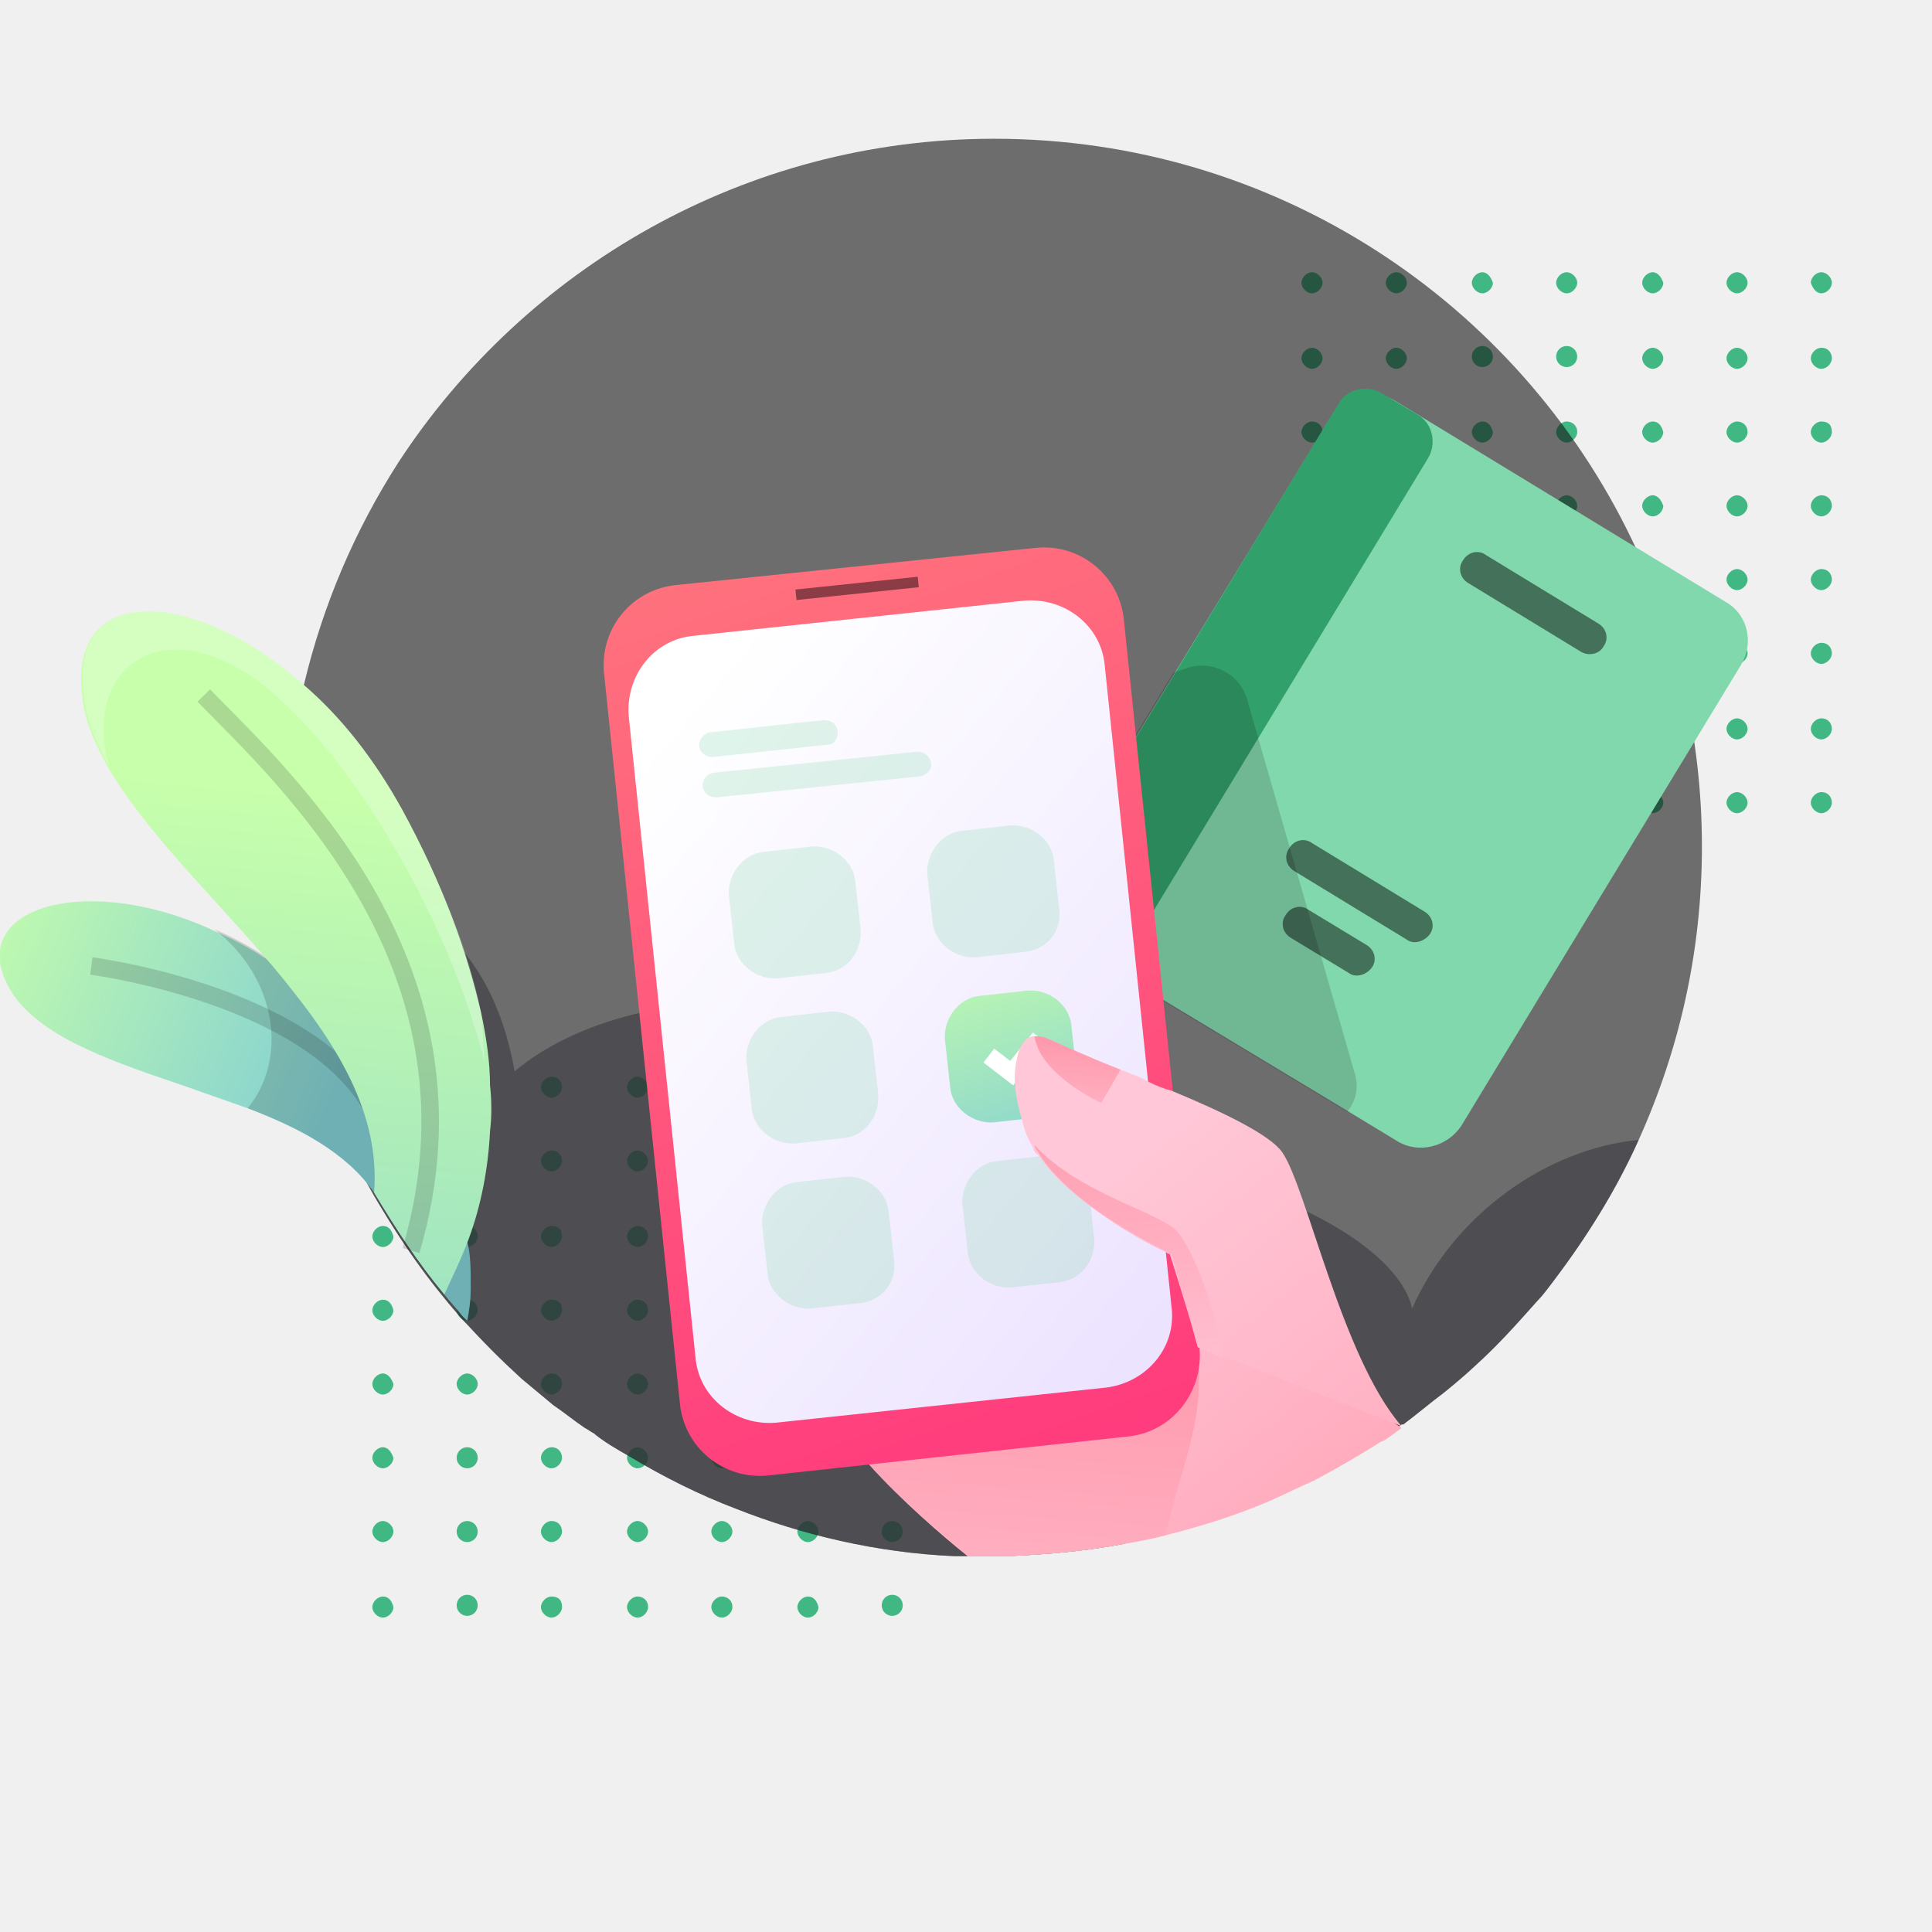
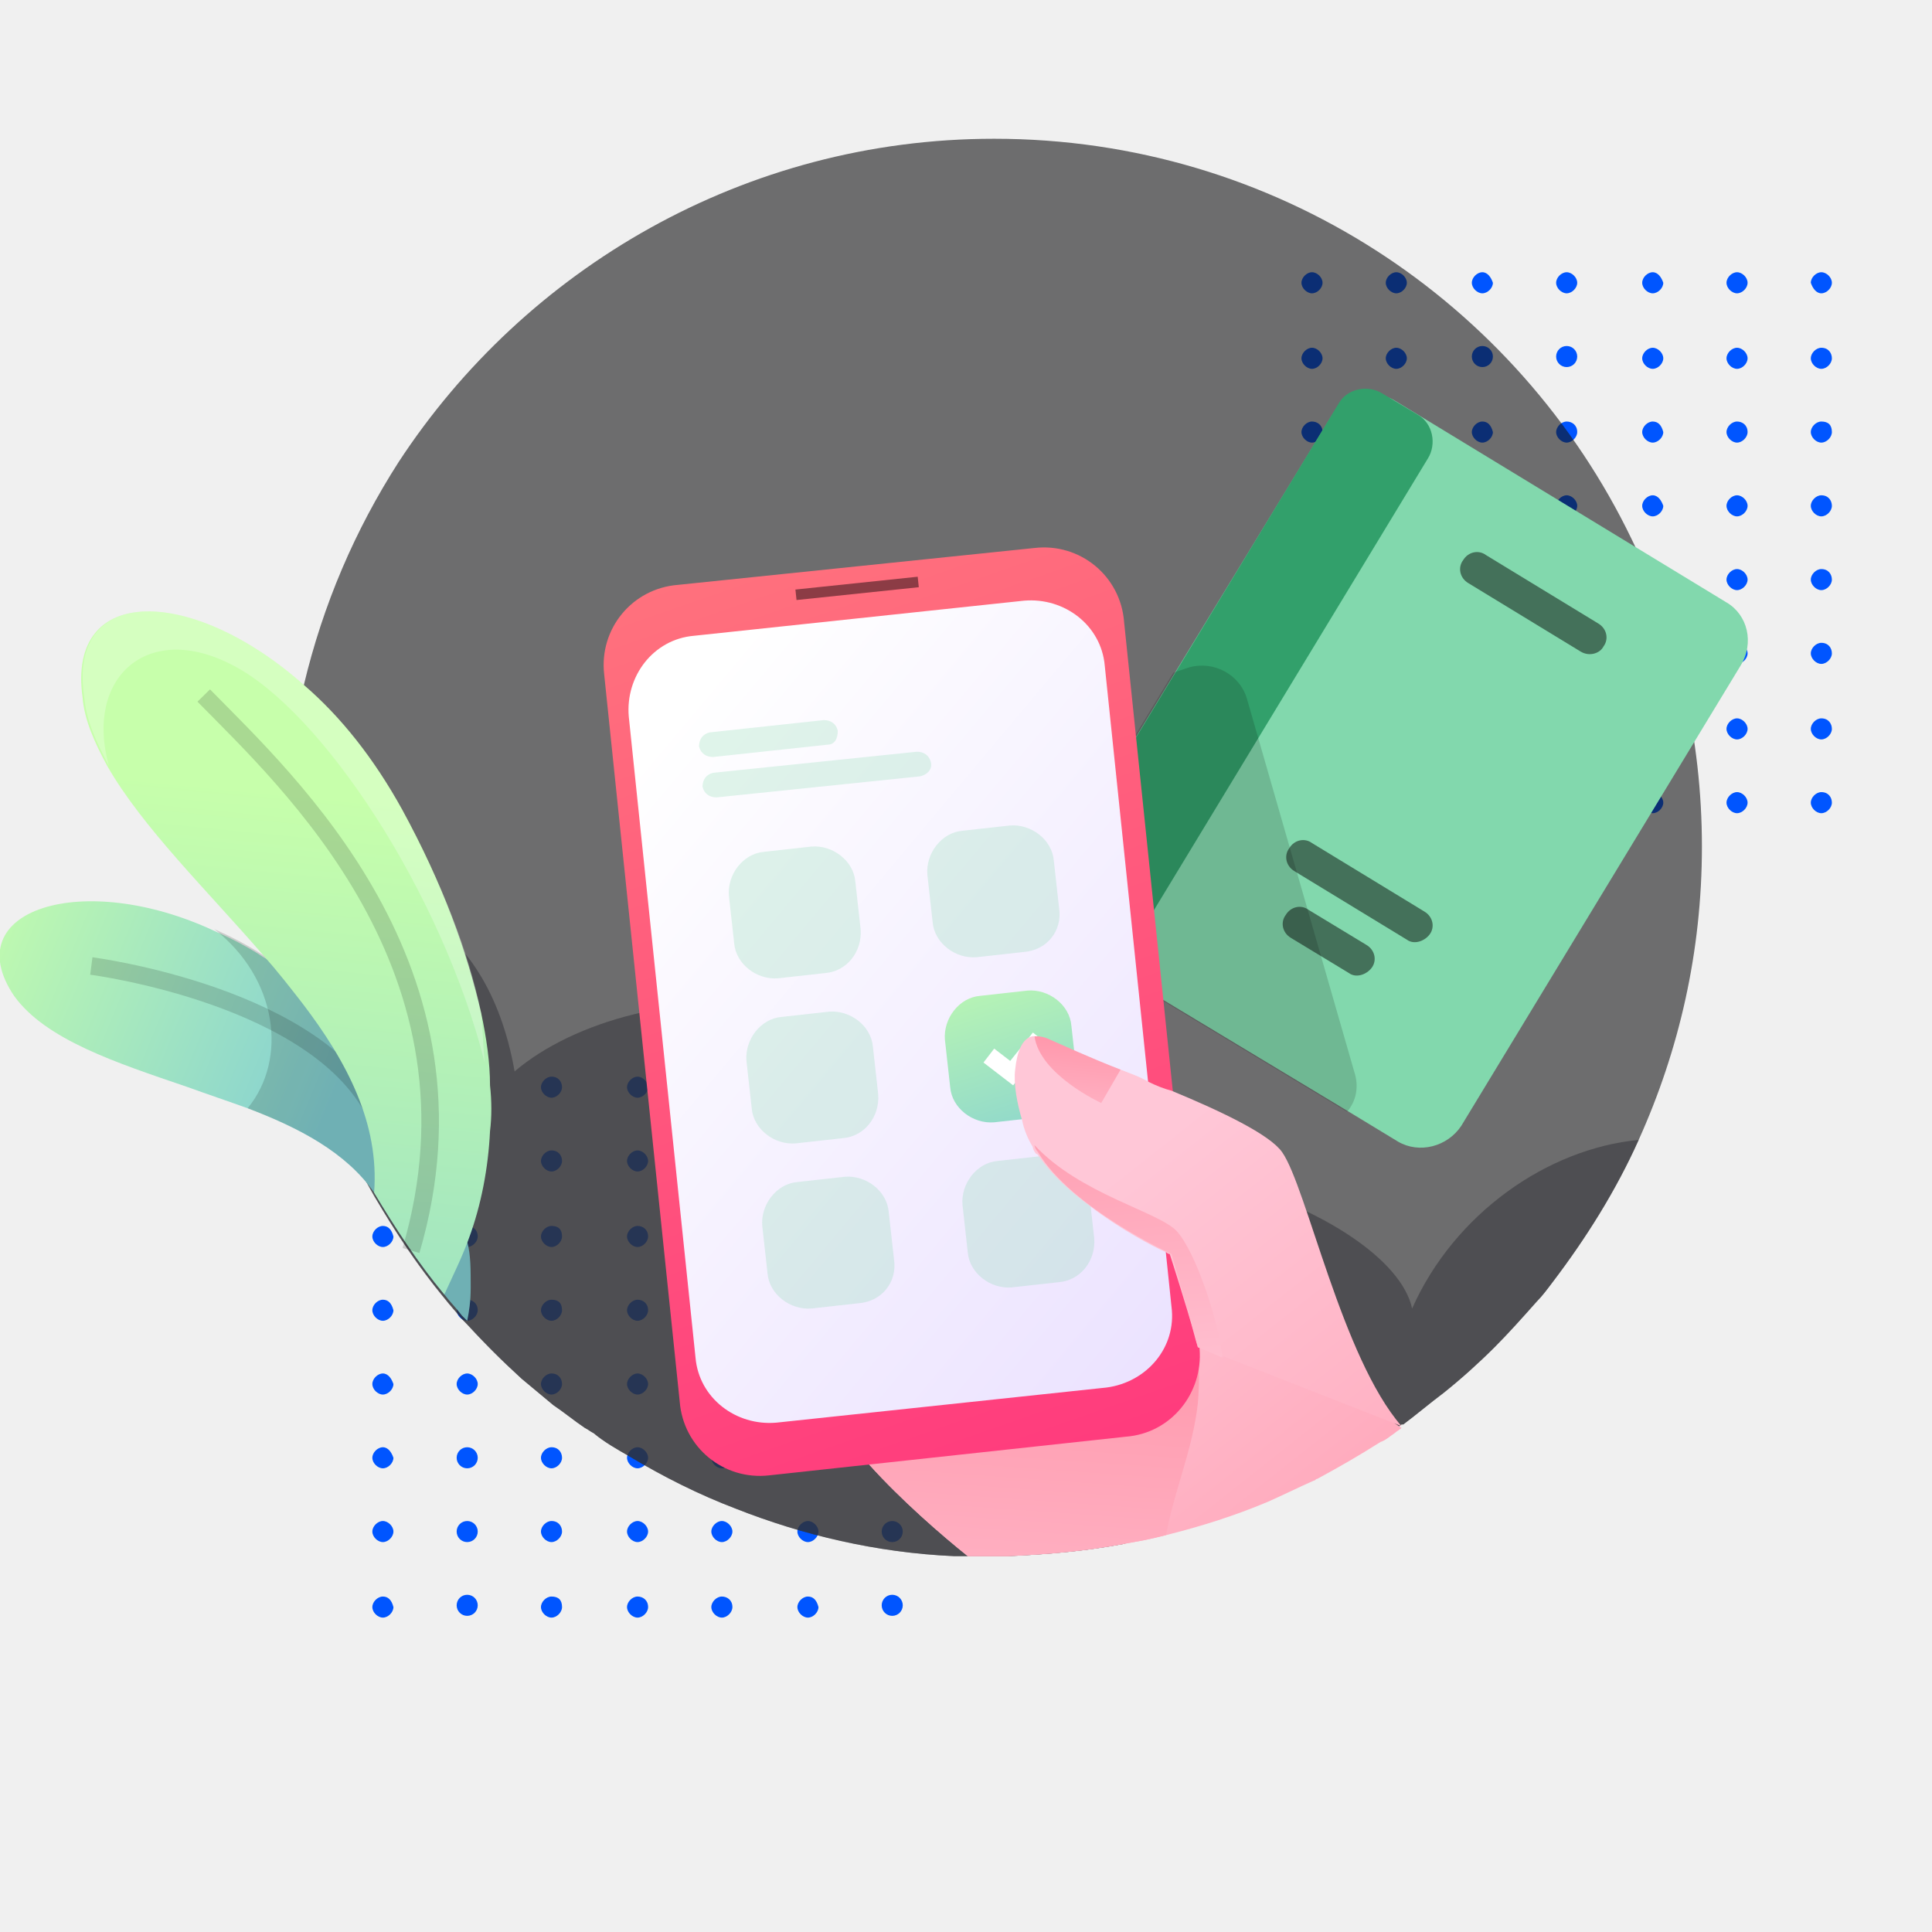
<svg xmlns="http://www.w3.org/2000/svg" version="1.1" id="Layer_1" x="0" y="0" viewBox="0 0 110 110" style="enable-background:new 0 0 110 110" xml:space="preserve">
-   <style>.st0{fill:#41b883}.st11,.st19,.st5,.st6{opacity:.15;enable-background:new}.st11,.st19,.st6{opacity:.48}.st11,.st19{opacity:.25;fill:#82d8ad}.st19{opacity:.15;fill:none;stroke:#000;stroke-miterlimit:10}</style>
+   <style>.st0{fill:#0055ff}.st11,.st19,.st5,.st6{opacity:.15;enable-background:new}.st11,.st19,.st6{opacity:.48}.st11,.st19{opacity:.25;fill:#82d8ad}.st19{opacity:.15;fill:none;stroke:#000;stroke-miterlimit:10}</style>
  <path class="st0" d="M74.7 15.5c-.3 0-.6.3-.6.6s.3.6.6.6.6-.3.6-.6-.3-.6-.6-.6zM79.5 15.5c-.3 0-.6.3-.6.6s.3.6.6.6.6-.3.6-.6-.3-.6-.6-.6zM84.4 15.5c-.3 0-.6.3-.6.6s.3.6.6.6.6-.3.6-.6c-.1-.3-.3-.6-.6-.6zM89.2 15.5c-.3 0-.6.3-.6.6s.3.6.6.6.6-.3.6-.6-.3-.6-.6-.6zM94.1 15.5c-.3 0-.6.3-.6.6s.3.6.6.6.6-.3.6-.6c-.1-.3-.3-.6-.6-.6zM98.9 15.5c-.3 0-.6.3-.6.6s.3.6.6.6.6-.3.6-.6-.3-.6-.6-.6zM103.7 16.7c.3 0 .6-.3.6-.6s-.3-.6-.6-.6-.6.3-.6.6c.1.3.3.6.6.6zM74.7 19.8c-.3 0-.6.3-.6.6s.3.6.6.6.6-.3.6-.6-.3-.6-.6-.6zM79.5 19.8c-.3 0-.6.3-.6.6s.3.6.6.6.6-.3.6-.6-.3-.6-.6-.6z" />
  <circle class="st0" cx="84.4" cy="20.3" r=".6" />
  <circle class="st0" cx="89.2" cy="20.3" r=".6" />
  <path class="st0" d="M94.1 19.8c-.3 0-.6.3-.6.6s.3.6.6.6.6-.3.6-.6-.3-.6-.6-.6zM98.9 19.8c-.3 0-.6.3-.6.6s.3.6.6.6.6-.3.6-.6-.3-.6-.6-.6zM103.7 19.8c-.3 0-.6.3-.6.6s.3.6.6.6.6-.3.6-.6-.2-.6-.6-.6zM74.7 24c-.3 0-.6.3-.6.6s.3.6.6.6.6-.3.6-.6c0-.4-.3-.6-.6-.6zM79.5 24c-.3 0-.6.3-.6.6s.3.6.6.6.6-.3.6-.6c0-.4-.3-.6-.6-.6zM84.4 24c-.3 0-.6.3-.6.6s.3.6.6.6.6-.3.6-.6c-.1-.4-.3-.6-.6-.6zM89.2 24c-.3 0-.6.3-.6.6s.3.6.6.6.6-.3.6-.6c0-.4-.3-.6-.6-.6zM94.1 24c-.3 0-.6.3-.6.6s.3.6.6.6.6-.3.6-.6c-.1-.4-.3-.6-.6-.6zM98.9 24c-.3 0-.6.3-.6.6s.3.6.6.6.6-.3.6-.6c0-.4-.3-.6-.6-.6zM103.7 24c-.3 0-.6.3-.6.6s.3.6.6.6.6-.3.6-.6c0-.4-.2-.6-.6-.6zM74.7 28.2c-.3 0-.6.3-.6.6s.3.6.6.6.6-.3.6-.6-.3-.6-.6-.6zM79.5 28.2c-.3 0-.6.3-.6.6s.3.6.6.6.6-.3.6-.6-.3-.6-.6-.6zM84.4 28.2c-.3 0-.6.3-.6.6s.3.6.6.6.6-.3.6-.6c-.1-.3-.3-.6-.6-.6zM89.2 28.2c-.3 0-.6.3-.6.6s.3.6.6.6.6-.3.6-.6-.3-.6-.6-.6zM94.1 28.2c-.3 0-.6.3-.6.6s.3.6.6.6.6-.3.6-.6c-.1-.3-.3-.6-.6-.6zM98.9 28.2c-.3 0-.6.3-.6.6s.3.6.6.6.6-.3.6-.6-.3-.6-.6-.6zM103.7 28.2c-.3 0-.6.3-.6.6s.3.6.6.6.6-.3.6-.6-.2-.6-.6-.6zM74.7 32.4c-.3 0-.6.3-.6.6s.3.6.6.6.6-.3.6-.6-.3-.6-.6-.6zM79.5 32.4c-.3 0-.6.3-.6.6s.3.6.6.6.6-.3.6-.6-.3-.6-.6-.6zM84.4 32.4c-.3 0-.6.3-.6.6s.3.6.6.6.6-.3.6-.6c-.1-.3-.3-.6-.6-.6zM89.2 32.4c-.3 0-.6.3-.6.6s.3.6.6.6.6-.3.6-.6-.3-.6-.6-.6zM94.1 32.4c-.3 0-.6.3-.6.6s.3.6.6.6.6-.3.6-.6c-.1-.3-.3-.6-.6-.6zM98.9 32.4c-.3 0-.6.3-.6.6s.3.6.6.6.6-.3.6-.6-.3-.6-.6-.6zM103.7 32.4c-.3 0-.6.3-.6.6s.3.6.6.6.6-.3.6-.6-.2-.6-.6-.6zM74.7 36.6c-.3 0-.6.3-.6.6s.3.6.6.6.6-.3.6-.6-.3-.6-.6-.6zM79.5 36.6c-.3 0-.6.3-.6.6s.3.6.6.6.6-.3.6-.6-.3-.6-.6-.6zM84.4 36.6c-.3 0-.6.3-.6.6s.3.6.6.6.6-.3.6-.6c-.1-.3-.3-.6-.6-.6zM89.2 36.6c-.3 0-.6.3-.6.6s.3.6.6.6.6-.3.6-.6-.3-.6-.6-.6zM94.1 36.6c-.3 0-.6.3-.6.6s.3.6.6.6.6-.3.6-.6c-.1-.3-.3-.6-.6-.6zM98.9 36.6c-.3 0-.6.3-.6.6s.3.6.6.6.6-.3.6-.6-.3-.6-.6-.6zM103.7 36.6c-.3 0-.6.3-.6.6s.3.6.6.6.6-.3.6-.6-.2-.6-.6-.6zM74.7 40.9c-.3 0-.6.3-.6.6s.3.6.6.6.6-.3.6-.6-.3-.6-.6-.6zM79.5 40.9c-.3 0-.6.3-.6.6s.3.6.6.6.6-.3.6-.6-.3-.6-.6-.6z" />
  <circle class="st0" cx="84.4" cy="41.4" r=".6" />
  <circle class="st0" cx="89.2" cy="41.4" r=".6" />
  <path class="st0" d="M94.1 40.9c-.3 0-.6.3-.6.6s.3.6.6.6.6-.3.6-.6-.3-.6-.6-.6zM98.9 40.9c-.3 0-.6.3-.6.6s.3.6.6.6.6-.3.6-.6-.3-.6-.6-.6zM103.7 40.9c-.3 0-.6.3-.6.6s.3.6.6.6.6-.3.6-.6-.2-.6-.6-.6zM74.7 45.1c-.3 0-.6.3-.6.6s.3.6.6.6.6-.3.6-.6-.3-.6-.6-.6zM79.5 45.1c-.3 0-.6.3-.6.6s.3.6.6.6.6-.3.6-.6-.3-.6-.6-.6z" />
  <circle class="st0" cx="84.4" cy="45.7" r=".6" />
  <circle class="st0" cx="89.2" cy="45.7" r=".6" />
  <path class="st0" d="M94.1 45.1c-.3 0-.6.3-.6.6s.3.6.6.6.6-.3.6-.6-.3-.6-.6-.6zM98.9 45.1c-.3 0-.6.3-.6.6s.3.6.6.6.6-.3.6-.6-.3-.6-.6-.6zM103.7 45.1c-.3 0-.6.3-.6.6s.3.6.6.6.6-.3.6-.6-.2-.6-.6-.6zM21.8 61.3c-.3 0-.6.3-.6.6s.3.6.6.6.6-.3.6-.6c-.1-.3-.3-.6-.6-.6zM26.6 61.3c-.3 0-.6.3-.6.6s.3.6.6.6.6-.3.6-.6-.3-.6-.6-.6zM31.4 61.3c-.3 0-.6.3-.6.6s.3.6.6.6.6-.3.6-.6-.2-.6-.6-.6zM36.3 61.3c-.3 0-.6.3-.6.6s.3.6.6.6.6-.3.6-.6-.3-.6-.6-.6zM41.1 61.3c-.3 0-.6.3-.6.6s.3.6.6.6.6-.3.6-.6-.3-.6-.6-.6zM46 61.3c-.3 0-.6.3-.6.6s.3.6.6.6.6-.3.6-.6c-.1-.3-.3-.6-.6-.6zM50.8 62.5c.3 0 .6-.3.6-.6s-.3-.6-.6-.6-.6.3-.6.6.3.6.6.6zM21.8 65.5c-.3 0-.6.3-.6.6s.3.6.6.6.6-.3.6-.6c-.1-.3-.3-.6-.6-.6zM26.6 65.5c-.3 0-.6.3-.6.6s.3.6.6.6.6-.3.6-.6-.3-.6-.6-.6zM31.4 65.5c-.3 0-.6.3-.6.6s.3.6.6.6.6-.3.6-.6-.2-.6-.6-.6zM36.3 65.5c-.3 0-.6.3-.6.6s.3.6.6.6.6-.3.6-.6-.3-.6-.6-.6zM41.1 65.5c-.3 0-.6.3-.6.6s.3.6.6.6.6-.3.6-.6-.3-.6-.6-.6zM46 65.5c-.3 0-.6.3-.6.6s.3.6.6.6.6-.3.6-.6c-.1-.3-.3-.6-.6-.6zM50.8 65.5c-.3 0-.6.3-.6.6s.3.6.6.6.6-.3.6-.6-.3-.6-.6-.6zM21.8 69.8c-.3 0-.6.3-.6.6s.3.6.6.6.6-.3.6-.6c-.1-.4-.3-.6-.6-.6zM26.6 69.8c-.3 0-.6.3-.6.6s.3.6.6.6.6-.3.6-.6c0-.4-.3-.6-.6-.6zM31.4 69.8c-.3 0-.6.3-.6.6s.3.6.6.6.6-.3.6-.6c0-.4-.2-.6-.6-.6zM36.3 69.8c-.3 0-.6.3-.6.6s.3.6.6.6.6-.3.6-.6c0-.4-.3-.6-.6-.6zM41.1 69.8c-.3 0-.6.3-.6.6s.3.6.6.6.6-.3.6-.6c0-.4-.3-.6-.6-.6zM46 69.8c-.3 0-.6.3-.6.6s.3.6.6.6.6-.3.6-.6c-.1-.4-.3-.6-.6-.6zM50.8 69.8c-.3 0-.6.3-.6.6s.3.6.6.6.6-.3.6-.6c0-.4-.3-.6-.6-.6zM21.8 74c-.3 0-.6.3-.6.6s.3.6.6.6.6-.3.6-.6c-.1-.4-.3-.6-.6-.6zM26.6 74c-.3 0-.6.3-.6.6s.3.6.6.6.6-.3.6-.6c0-.4-.3-.6-.6-.6zM31.4 74c-.3 0-.6.3-.6.6s.3.6.6.6.6-.3.6-.6c0-.4-.2-.6-.6-.6zM36.3 74c-.3 0-.6.3-.6.6s.3.6.6.6.6-.3.6-.6c0-.4-.3-.6-.6-.6zM41.1 74c-.3 0-.6.3-.6.6s.3.6.6.6.6-.3.6-.6c0-.4-.3-.6-.6-.6zM46 74c-.3 0-.6.3-.6.6s.3.6.6.6.6-.3.6-.6c-.1-.4-.3-.6-.6-.6zM50.8 74c-.3 0-.6.3-.6.6s.3.6.6.6.6-.3.6-.6c0-.4-.3-.6-.6-.6zM21.8 78.2c-.3 0-.6.3-.6.6s.3.6.6.6.6-.3.6-.6c-.1-.3-.3-.6-.6-.6zM26.6 78.2c-.3 0-.6.3-.6.6s.3.6.6.6.6-.3.6-.6-.3-.6-.6-.6zM31.4 78.2c-.3 0-.6.3-.6.6s.3.6.6.6.6-.3.6-.6-.2-.6-.6-.6zM36.3 78.2c-.3 0-.6.3-.6.6s.3.6.6.6.6-.3.6-.6-.3-.6-.6-.6zM41.1 78.2c-.3 0-.6.3-.6.6s.3.6.6.6.6-.3.6-.6-.3-.6-.6-.6zM46 78.2c-.3 0-.6.3-.6.6s.3.6.6.6.6-.3.6-.6c-.1-.3-.3-.6-.6-.6zM50.8 78.2c-.3 0-.6.3-.6.6s.3.6.6.6.6-.3.6-.6-.3-.6-.6-.6zM21.8 82.4c-.3 0-.6.3-.6.6s.3.6.6.6.6-.3.6-.6c-.1-.3-.3-.6-.6-.6z" />
  <circle class="st0" cx="26.6" cy="83" r=".6" />
  <path class="st0" d="M31.4 82.4c-.3 0-.6.3-.6.6s.3.6.6.6.6-.3.6-.6-.2-.6-.6-.6zM36.3 82.4c-.3 0-.6.3-.6.6s.3.6.6.6.6-.3.6-.6-.3-.6-.6-.6zM41.1 82.4c-.3 0-.6.3-.6.6s.3.6.6.6.6-.3.6-.6-.3-.6-.6-.6zM46 82.4c-.3 0-.6.3-.6.6s.3.6.6.6.6-.3.6-.6c-.1-.3-.3-.6-.6-.6z" />
  <circle class="st0" cx="50.8" cy="83" r=".6" />
  <path class="st0" d="M21.8 86.6c-.3 0-.6.3-.6.6s.3.6.6.6.6-.3.6-.6-.3-.6-.6-.6z" />
  <circle class="st0" cx="26.6" cy="87.2" r=".6" />
  <path class="st0" d="M31.4 86.6c-.3 0-.6.3-.6.6s.3.6.6.6.6-.3.6-.6-.2-.6-.6-.6zM36.3 86.6c-.3 0-.6.3-.6.6s.3.6.6.6.6-.3.6-.6-.3-.6-.6-.6zM41.1 86.6c-.3 0-.6.3-.6.6s.3.6.6.6.6-.3.6-.6-.3-.6-.6-.6zM46 86.6c-.3 0-.6.3-.6.6s.3.6.6.6.6-.3.6-.6-.3-.6-.6-.6z" />
  <circle class="st0" cx="50.8" cy="87.2" r=".6" />
  <path class="st0" d="M21.8 90.9c-.3 0-.6.3-.6.6s.3.6.6.6.6-.3.6-.6c-.1-.4-.3-.6-.6-.6z" />
  <circle class="st0" cx="26.6" cy="91.4" r=".6" />
  <path class="st0" d="M31.4 90.9c-.3 0-.6.3-.6.6s.3.6.6.6.6-.3.6-.6c0-.4-.2-.6-.6-.6zM36.3 90.9c-.3 0-.6.3-.6.6s.3.6.6.6.6-.3.6-.6c0-.4-.3-.6-.6-.6zM41.1 90.9c-.3 0-.6.3-.6.6s.3.6.6.6.6-.3.6-.6c0-.4-.3-.6-.6-.6zM46 90.9c-.3 0-.6.3-.6.6s.3.6.6.6.6-.3.6-.6c-.1-.4-.3-.6-.6-.6z" />
  <circle class="st0" cx="50.8" cy="91.4" r=".6" />
  <path d="M96.9 48.2c0 6-1.3 11.6-3.6 16.7-1.3 2.9-3 5.6-4.9 8.1-.3.4-.6.8-.9 1.1-.8.9-1.6 1.8-2.4 2.6-.9.9-1.9 1.8-2.9 2.6-.8.6-1.5 1.2-2.3 1.8h-.1c-.1.1-.3.2-.4.3-.3.2-.5.4-.8.5-1.1.7-2.3 1.4-3.6 2.1-.1 0-.1.1-.2.1-.9.4-1.7.8-2.6 1.2-1.9.8-3.8 1.4-5.8 1.9-.4.1-.8.2-1.3.3l-1.1.4c-2.1.4-4.3.6-6.6.7H54.3c-4.4-.2-8.6-1.2-12.4-2.7-2.1-.8-4.1-1.8-6.1-3-.7-.4-1.4-.8-2-1.3-.2-.1-.3-.2-.5-.3-.6-.4-1.2-.9-1.8-1.3l-1.8-1.5c-1.1-1-2.1-2-3.1-3.1l-.3-.3c-.3-.4-.7-.8-1-1.2-1.5-1.8-2.8-3.8-4-5.8-1.9-3.3-3.2-7-4.1-10.8 0-.2-.1-.4-.1-.6-.1-.5-.1-.7-.2-1-.3-1.4-.4-2.8-.6-4.2-.1-1.1-.1-2.2-.1-3.3 0-3.2.4-6.3 1.1-9.2 1.1-4.6 2.9-8.8 5.4-12.7 7.2-11 19.7-18.4 33.9-18.4 16 0 29.8 9.3 36.3 22.8 2.6 5.3 4 11.3 4 17.5z" style="opacity:.59;fill:#121214;enable-background:new" />
  <path d="M93.3 64.9c-1.3 2.9-3 5.6-4.9 8.1-.3.4-.6.8-.9 1.1-.8.9-1.6 1.8-2.4 2.6-.9.9-1.9 1.8-2.9 2.6-.8.6-1.5 1.2-2.3 1.8h-.1c-.1.1-.3.2-.4.3-.3.2-.5.4-.8.5-1.1.7-2.3 1.4-3.6 2.1-.1 0-.1.1-.2.1-.9.4-1.7.8-2.6 1.2-1.9.8-3.8 1.4-5.8 1.9-.4.1-.8.2-1.3.3l-1.1.4c-2.1.4-4.3.6-6.6.7H54.3c-4.4-.2-8.6-1.2-12.4-2.7-2.1-.8-4.1-1.8-6.1-3-.7-.4-1.4-.8-2-1.3-.2-.1-.3-.2-.5-.3-.6-.4-1.2-.9-1.8-1.3l-1.8-1.5c-1.2-1.1-2.3-2.2-3.4-3.4-4.5-5.1-7.8-11.4-9.2-18.4-.3-1.6-.6-3.3-.7-5 4.7-2.2 11.3.2 12.9 9.3 6.8-5.8 24.9-6.6 25.5 8.3 7.1-6.7 24.4-.4 25.6 5.2 2.4-5.4 7.7-9.1 12.9-9.6z" style="opacity:.59;fill:#3a3a3f;enable-background:new" />
  <path d="M99.1 37.9 83.2 64.1c-.8 1.2-2.4 1.6-3.6.9l-2.8-1.7-16.1-9.7c-1.2-.8-1.6-2.4-.9-3.6l7.1-11.7 8.9-14.6c.8-1.2 2.4-1.6 3.6-.9l18.9 11.5c1.2.7 1.6 2.3.8 3.6z" style="fill:#82d8ad" />
  <path d="m62 54.4-2-1.2c-.9-.5-1.1-1.7-.6-2.5L76.2 23c.5-.9 1.7-1.1 2.5-.6l2 1.2c.9.5 1.1 1.7.6 2.5L64.5 53.8c-.5.8-1.6 1.1-2.5.6z" style="fill:#32a06b" />
  <path class="st5" d="m76.7 63.3-16.1-9.7c-1.2-.8-1.6-2.4-.9-3.6l7.1-11.7.9-.3c1.4-.4 2.9.4 3.3 1.8L77.1 61c.3.9.1 1.7-.4 2.3z" />
  <path class="st6" d="m80.1 53.5-6.4-3.9c-.5-.3-.6-.9-.3-1.3.3-.5.9-.6 1.3-.3l6.4 3.9c.5.3.6.9.3 1.3s-.9.6-1.3.3zM90 37.1l-6.4-3.9c-.5-.3-.6-.9-.3-1.3.3-.5.9-.6 1.3-.3l6.4 3.9c.5.3.6.9.3 1.3-.2.4-.8.6-1.3.3zM76.8 55.4l-3.3-2c-.5-.3-.6-.9-.3-1.3.3-.5.9-.6 1.3-.3l3.3 2c.5.3.6.9.3 1.3s-.9.6-1.3.3z" />
  <linearGradient id="SVGID_1_" gradientUnits="userSpaceOnUse" x1="56.553" y1="460.155" x2="79.772" y2="489.511" gradientTransform="translate(0 -388)">
    <stop offset=".004" style="stop-color:#ffc7d7" />
    <stop offset="1" style="stop-color:#ff97ab" />
  </linearGradient>
  <path d="M79.8 81.3c-.1.1-.3.2-.4.3-.3.2-.5.4-.8.5-1.1.7-2.3 1.4-3.6 2.1-.1 0-.1.1-.2.1-.9.4-1.7.8-2.6 1.2-1.9.8-3.8 1.4-5.8 1.9-.4.1-.8.2-1.3.3l-1.1.2c-2.1.4-4.3.6-6.6.7h-2.3c-1.5-1.2-3.8-3.2-5.6-5.2-.9-1-1.6-1.9-2-2.7-.1-.2-.2-.5-.3-.7l14.7-4.1c.1 0 2.6.1 5 .1H69.3c1.2 0 2 .1 2 .1l7.3 4.4 1.2.8z" style="fill:url(#SVGID_1_)" />
  <linearGradient id="SVGID_2_" gradientUnits="userSpaceOnUse" x1="55.996" y1="491.733" x2="58.069" y2="462.818" gradientTransform="translate(0 -388)">
    <stop offset=".004" style="stop-color:#ffc7d7" />
    <stop offset="1" style="stop-color:#ff97ab" />
  </linearGradient>
  <path d="M68.2 79.9c-.3 2.7-1.4 5.1-1.8 7.5-.4.1-.8.2-1.3.3l-1.1.2c-2.1.4-4.3.6-6.6.7h-2.3c-1.5-1.2-3.8-3.2-5.6-5.2-.9-1-1.6-1.9-2-2.7-.1-.2-.2-.5-.3-.7l14.7-4.1c.1 0 2.6.1 5 .1h.3l.9.2c.2 1.3.2 2.5.1 3.7z" style="fill:url(#SVGID_2_)" />
  <linearGradient id="SVGID_3_" gradientUnits="userSpaceOnUse" x1="17.362" y1="534.619" x2="-9.729" y2="419.253" gradientTransform="rotate(-5.987 -4037.155 -171.113)">
    <stop offset="0" style="stop-color:#ff227d" />
    <stop offset="1" style="stop-color:#ff967d" />
  </linearGradient>
  <path d="M64.1 81.8 43.8 84c-2.6.3-4.9-1.6-5.1-4.2l-4.3-41.4c-.3-2.6 1.6-4.9 4.2-5.1l20.3-2.1c2.6-.3 4.9 1.6 5.1 4.2l4.3 41.4c.2 2.5-1.6 4.8-4.2 5z" style="fill:url(#SVGID_3_)" />
  <linearGradient id="SVGID_4_" gradientUnits="userSpaceOnUse" x1="-9.288" y1="467.91" x2="74.101" y2="554.206" gradientTransform="rotate(-5.987 -4037.155 -171.113)">
    <stop offset="0" style="stop-color:#fff" />
    <stop offset="1" style="stop-color:#cbb3ff" />
  </linearGradient>
  <path d="m63 79-18.8 2c-2.3.2-4.4-1.4-4.6-3.7l-3.8-36.5c-.2-2.3 1.4-4.4 3.7-4.6l18.8-2c2.3-.2 4.4 1.4 4.6 3.7l3.8 36.5c.3 2.3-1.4 4.3-3.7 4.6z" style="fill:url(#SVGID_4_)" />
  <path class="st11" d="m47.1 42.4-6.5.7c-.4 0-.7-.2-.8-.6 0-.4.2-.7.6-.8l6.5-.7c.4 0 .7.2.8.6 0 .5-.2.8-.6.8zM52.4 44.2l-11.6 1.2c-.4 0-.7-.2-.8-.6 0-.4.2-.7.6-.8l11.6-1.2c.4 0 .7.2.8.6.1.4-.2.7-.6.8zM47 55.4l-2.7.3c-1.2.1-2.4-.8-2.5-2l-.3-2.7c-.1-1.2.8-2.4 2-2.5l2.7-.3c1.2-.1 2.4.8 2.5 2l.3 2.7c.1 1.3-.8 2.4-2 2.5zM58.3 54.2l-2.7.3c-1.2.1-2.4-.8-2.5-2l-.3-2.7c-.1-1.2.8-2.4 2-2.5l2.7-.3c1.2-.1 2.4.8 2.5 2l.3 2.7c.2 1.3-.7 2.4-2 2.5zM48 64.8l-2.7.3c-1.2.1-2.4-.8-2.5-2l-.3-2.7c-.1-1.2.8-2.4 2-2.5l2.7-.3c1.2-.1 2.4.8 2.5 2l.3 2.7c.1 1.3-.8 2.4-2 2.5z" />
  <linearGradient id="SVGID_5_" gradientUnits="userSpaceOnUse" x1="9.491" y1="478.443" x2="12.557" y2="492.864" gradientTransform="rotate(-5.987 -4037.155 -171.113)">
    <stop offset="0" style="stop-color:#c7ffab" />
    <stop offset="1" style="stop-color:#83cfd3" />
  </linearGradient>
  <path d="m59.3 63.6-2.7.3c-1.2.1-2.4-.8-2.5-2l-.3-2.7c-.1-1.2.8-2.4 2-2.5l2.7-.3c1.2-.1 2.4.8 2.5 2l.3 2.7c.2 1.3-.7 2.4-2 2.5z" style="fill:url(#SVGID_5_)" />
  <path class="st11" d="m48.9 74.2-2.7.3c-1.2.1-2.4-.8-2.5-2l-.3-2.7c-.1-1.2.8-2.4 2-2.5l2.7-.3c1.2-.1 2.4.8 2.5 2l.3 2.7c.2 1.3-.7 2.4-2 2.5zM60.3 73l-2.7.3c-1.2.1-2.4-.8-2.5-2l-.3-2.7c-.1-1.2.8-2.4 2-2.5l2.7-.3c1.2-.1 2.4.8 2.5 2l.3 2.7c.1 1.3-.8 2.4-2 2.5z" />
  <path style="fill:none;stroke:#fff;stroke-miterlimit:10" d="m56.3 60.1 1.3 1 1.6-2" />
  <path transform="rotate(-5.987 48.8 33.5)" style="opacity:.45;enable-background:new" d="M45.3 33.2h7v.6h-7z" />
  <linearGradient id="SVGID_6_" gradientUnits="userSpaceOnUse" x1="65.449" y1="452.954" x2="95.177" y2="490.541" gradientTransform="translate(0 -388)">
    <stop offset=".004" style="stop-color:#ffc7d7" />
    <stop offset="1" style="stop-color:#ff97ab" />
  </linearGradient>
  <path d="M79.8 81.2s0 .1 0 0l-10.2-4-1.4-.5s-.1-.3-.2-.7c-.4-1.5-1.4-4.6-1.4-4.6s-.1 0-.2-.1c-.7-.3-2.6-1.3-4.3-2.6-1.1-.8-2.2-1.8-2.9-2.8-.1-.1-.1-.2-.2-.2-.1-.1-.2-.3-.2-.4-.3-.5-.5-1-.6-1.5-.3-1-.5-2.1-.4-2.9.1-1 .4-1.8 1-1.9.2 0 .5 0 .9.2.3.2.9.4 1.5.7.7.3 1.6.7 2.6 1 .5.2 1.1.4 1.6.7.4.2.9.4 1.3.5 2.9 1.2 5.6 2.5 6.3 3.5 1.4 2 3.4 11.7 6.8 15.6z" style="fill:url(#SVGID_6_)" />
  <linearGradient id="SVGID_7_" gradientUnits="userSpaceOnUse" x1="60.873" y1="454.603" x2="61.419" y2="446.993" gradientTransform="translate(0 -388)">
    <stop offset=".004" style="stop-color:#ffc7d7" />
    <stop offset="1" style="stop-color:#ff97ab" />
  </linearGradient>
  <path d="m63.8 60.9-1.1 1.9s-3.5-1.6-3.8-3.8c.2 0 .5 0 .9.2.7.3 2.2 1 4 1.7z" style="fill:url(#SVGID_7_)" />
  <linearGradient id="SVGID_8_" gradientUnits="userSpaceOnUse" x1="64.971" y1="469.56" x2="63.512" y2="448.704" gradientTransform="translate(0 -388)">
    <stop offset=".004" style="stop-color:#ffc7d7" />
    <stop offset="1" style="stop-color:#ff97ab" />
  </linearGradient>
  <path d="m69.6 77.3-1.4-.6c0-.2-1.5-5.3-1.5-5.3s-5.7-2.6-7.6-5.8c-.1-.1-.2-.3-.2-.4C61.5 68 66 69 67 70.1c1.1 1.2 2.4 5.2 2.6 7.2z" style="fill:url(#SVGID_8_)" />
  <linearGradient id="SVGID_9_" gradientUnits="userSpaceOnUse" x1="-3.977" y1="442.453" x2="18.51" y2="451.722" gradientTransform="translate(0 -388)">
    <stop offset="0" style="stop-color:#c7ffab" />
    <stop offset="1" style="stop-color:#83cfd3" />
  </linearGradient>
  <path d="M26.8 73.3c0 .8-.1 1.4-.2 1.9l-.3-.3c-.3-.4-.7-.8-1-1.2-1.5-1.8-2.8-3.8-4-5.8-1.6-2.3-4.3-3.7-7.2-4.8-1.1-.4-2.3-.8-3.4-1.2-4.1-1.4-8.1-2.7-9.9-5.2-3.3-4.9 3.9-7.2 11.4-3.7.9.4 1.9.9 2.8 1.5.2.1.5.3.7.5l1.2.9c6.2 4.7 9.1 9.6 9.7 14.8.2.7.2 1.6.2 2.6z" style="fill:url(#SVGID_9_)" />
  <path class="st5" d="M26.8 73.3c0 .8-.1 1.4-.2 1.9l-.3-.3c-.3-.4-.7-.8-1-1.2-1.5-1.8-2.8-3.8-4-5.8-1.6-2.3-4.3-3.7-7.2-4.8 2.3-2.8 1.7-7.4-1.9-10.2.9.4 1.9.9 2.8 1.5.2.1.5.3.7.5l1.2.9c6.2 4.7 9.1 9.6 9.7 14.8.2.8.2 1.7.2 2.7z" />
  <path class="st19" d="M5.2 55s13.2 1.7 16.3 8.7" />
  <linearGradient id="SVGID_10_" gradientUnits="userSpaceOnUse" x1="16.906" y1="433.032" x2="11.928" y2="483.155" gradientTransform="translate(0 -388)">
    <stop offset="0" style="stop-color:#c7ffab" />
    <stop offset="1" style="stop-color:#83cfd3" />
  </linearGradient>
  <path d="M27.9 64.4c-.1 2.1-.5 4.2-1.2 6.1-.4 1.1-.9 2.1-1.4 3.2-1.5-1.8-2.8-3.8-4-5.8.3-3.9-1.5-7.4-4.1-10.8-.7-.9-1.4-1.8-2.2-2.7-3.2-3.7-6.9-7.3-8.9-10.8-.7-1.3-1.3-2.6-1.4-3.9-.9-6.5 6.3-6.3 12.6-.7 2.1 1.8 4 4.2 5.6 7.1 2.3 4.2 3.7 8.1 4.5 11.6.3 1.4.5 2.8.5 4.1.1.9.1 1.8 0 2.6z" style="fill:url(#SVGID_10_)" />
  <path class="st19" d="M11.6 39.6c4.8 4.9 16.5 15.6 11.8 31.6" />
  <path d="M27.4 57.7c.1 1 .1 1.9.2 2.8-2.5-9.8-9.3-20-14.3-22.6-4.9-2.6-8.5.7-7.1 5.7-.7-1.3-1.3-2.6-1.4-3.9-1-6.5 6.2-6.3 12.5-.7 2.1 1.8 4 4.2 5.6 7.1 2.3 4.3 3.8 8.1 4.5 11.6z" style="opacity:.25;fill:#fff;enable-background:new" />
</svg>
